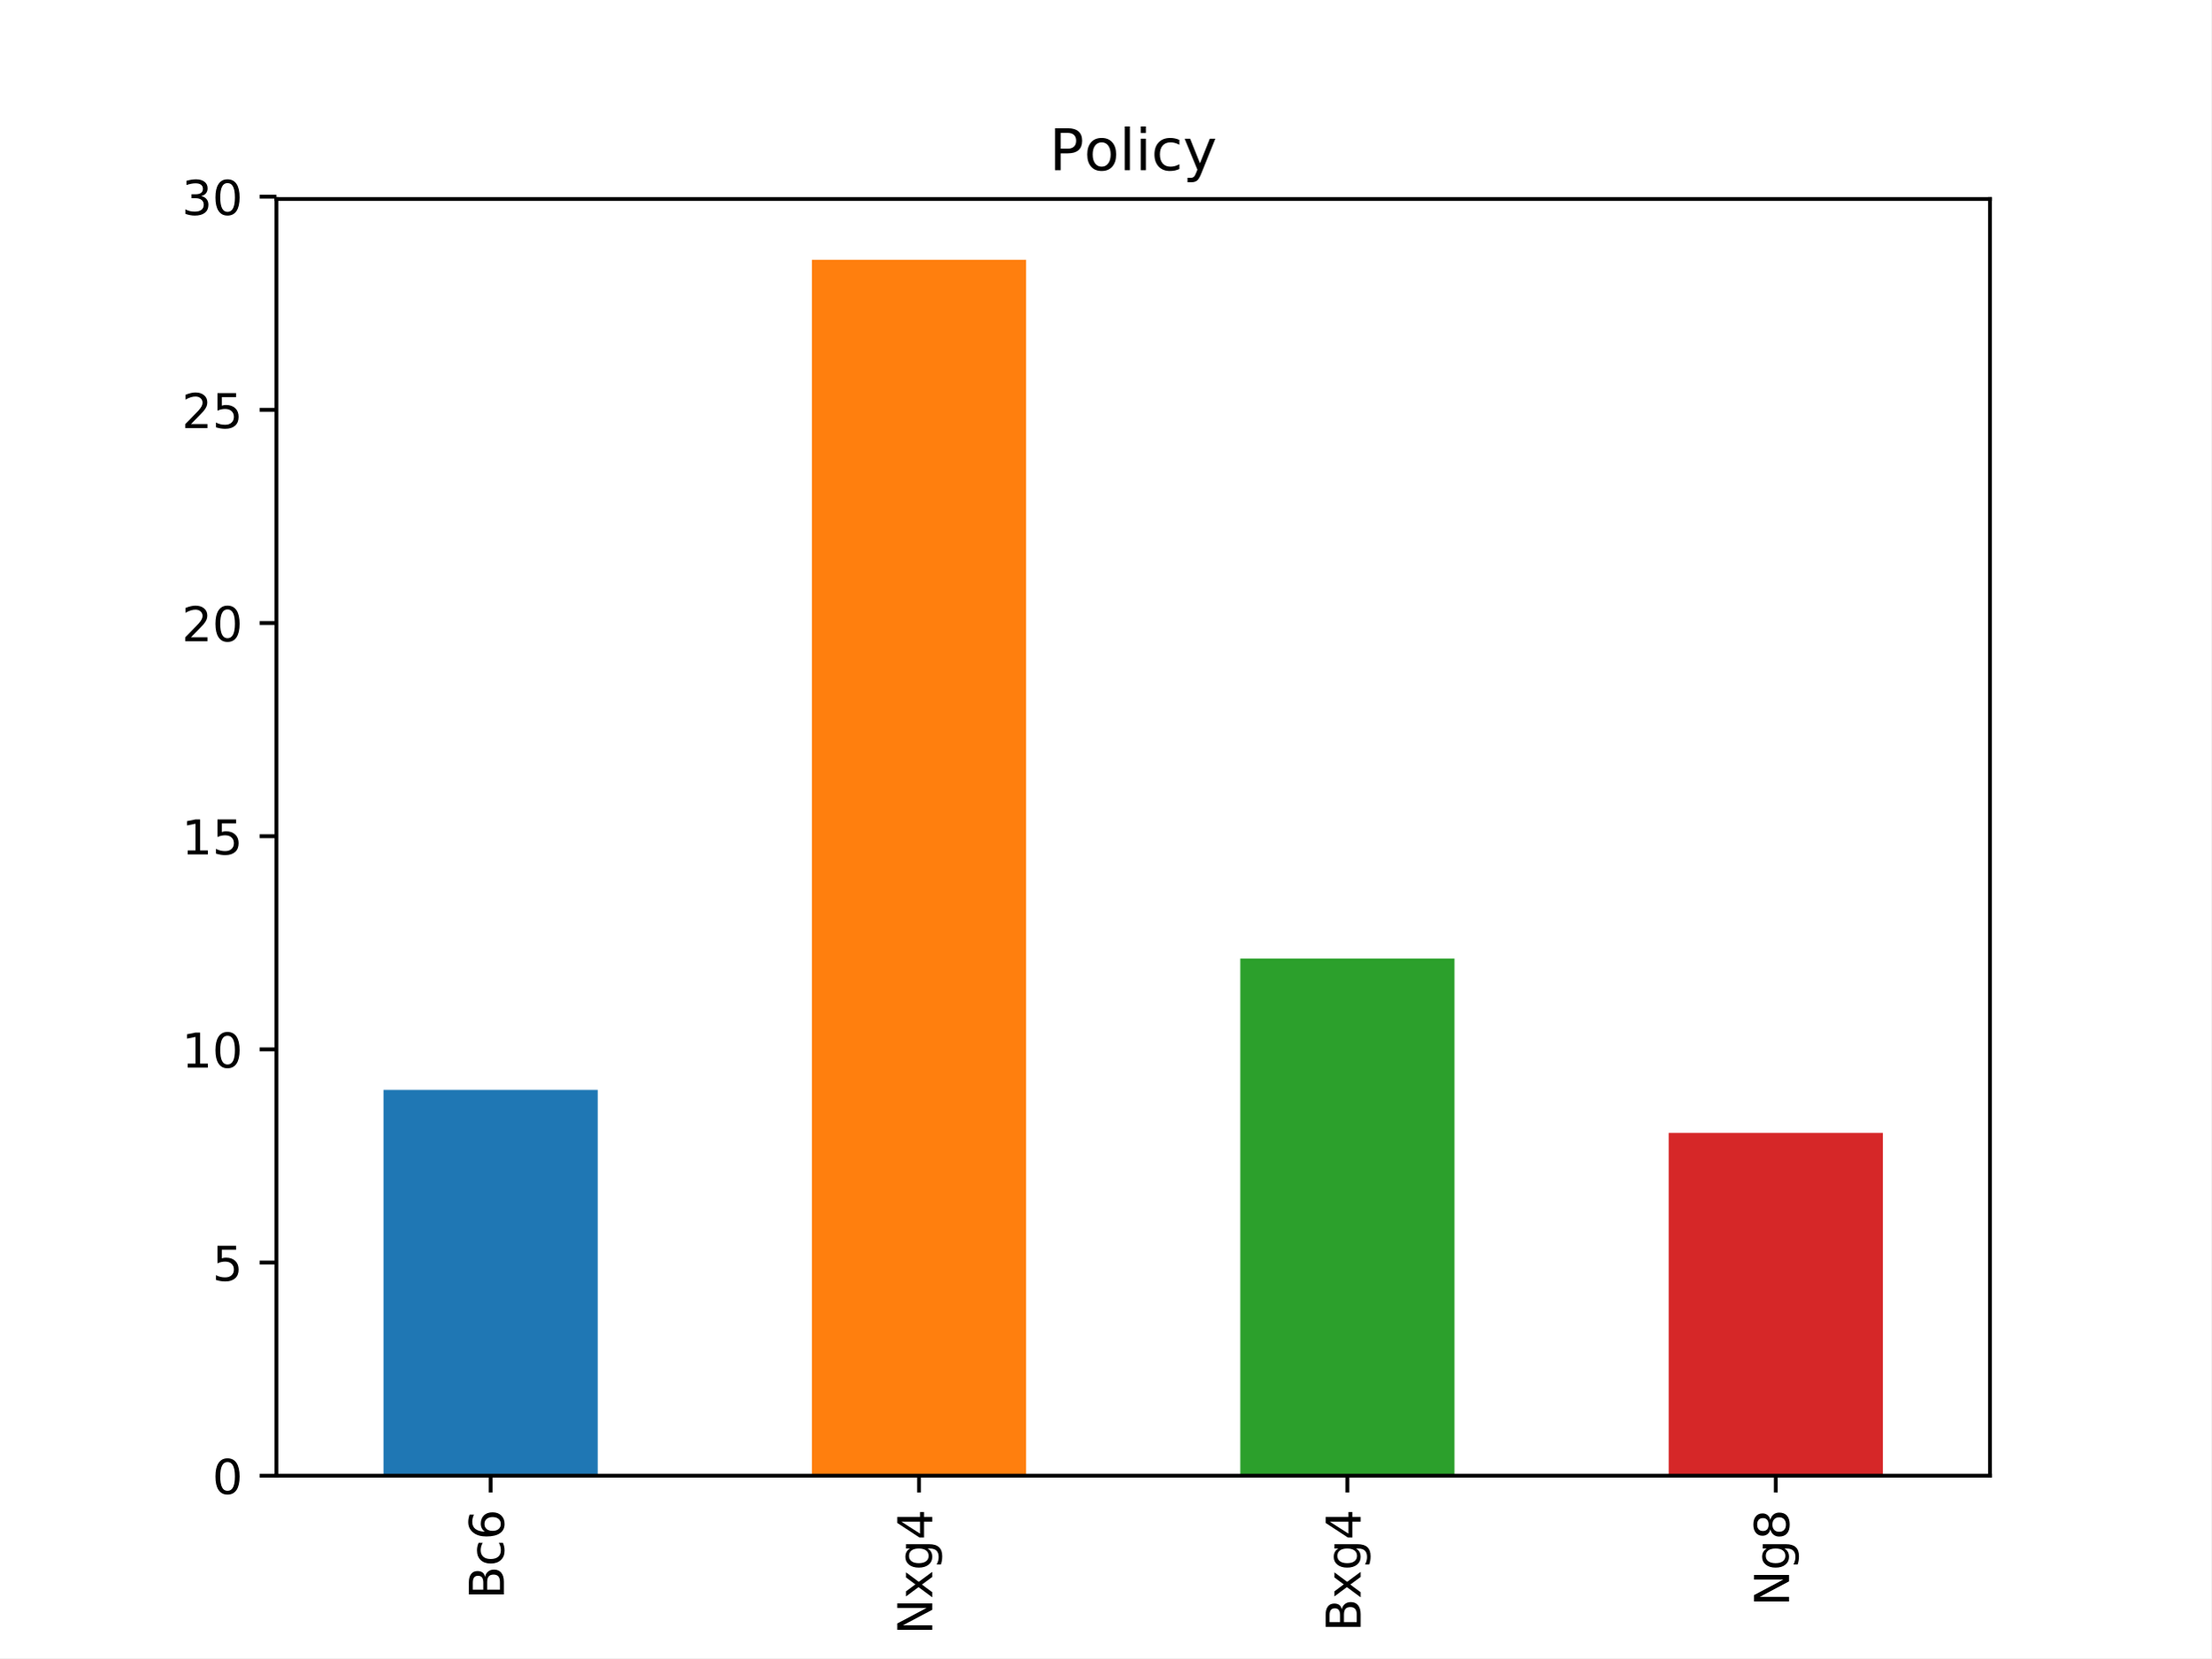
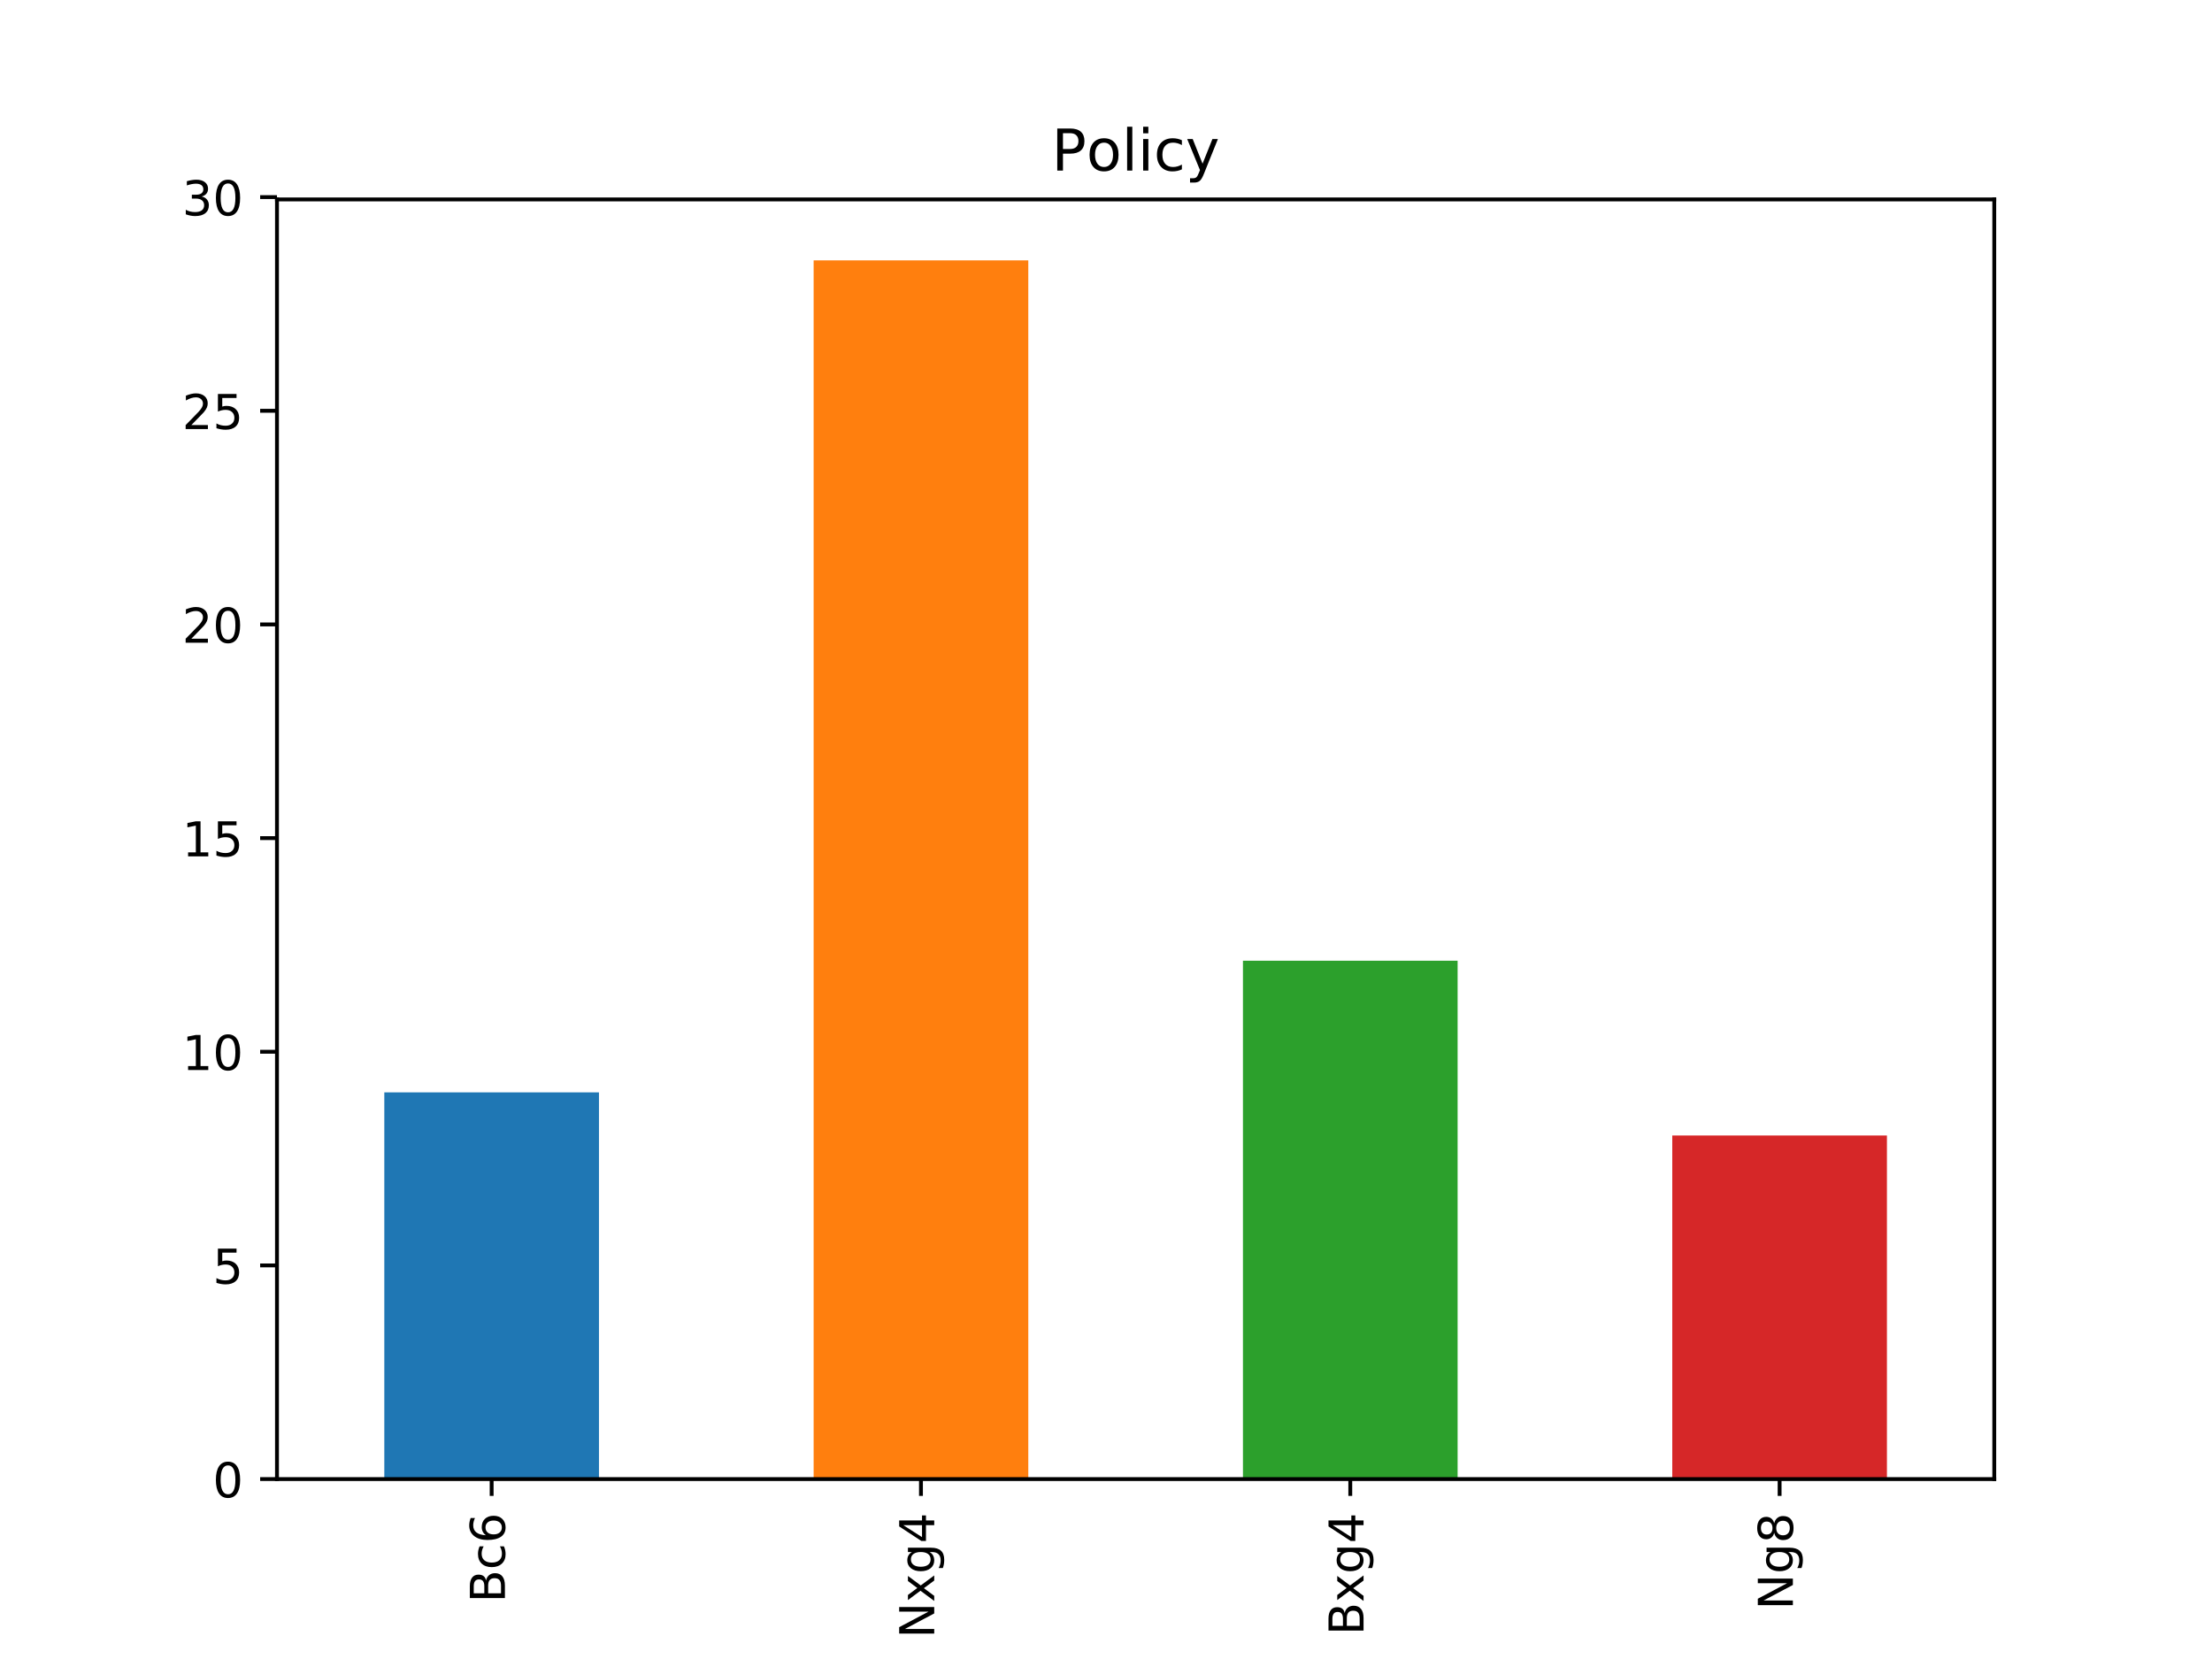
- <svg xmlns="http://www.w3.org/2000/svg" xmlns:xlink="http://www.w3.org/1999/xlink" height="345.6pt" version="1.1" viewBox="0 0 460.8 345.6" width="460.8pt">
+ <svg xmlns="http://www.w3.org/2000/svg" xmlns:xlink="http://www.w3.org/1999/xlink" height="345pt" version="1.1" viewBox="0 0 460 345" width="460pt">
  <defs>
    <style type="text/css">
*{stroke-linecap:butt;stroke-linejoin:round;}
  </style>
  </defs>
  <g id="figure_1">
    <g id="patch_1">
      <path d="M 0 345.6  L 460.8 345.6  L 460.8 0  L 0 0  z " style="fill:#ffffff;" />
    </g>
    <g id="axes_1">
      <g id="patch_2">
        <path d="M 57.6 307.584  L 414.72 307.584  L 414.72 41.472  L 57.6 41.472  z " style="fill:#ffffff;" />
      </g>
      <g id="patch_3">
-         <path clip-path="url(#p9d8542127d)" d="M 79.92 307.584  L 124.56 307.584  L 124.56 227.162  L 79.92 227.162  z " style="fill:#1f77b4;" />
+         <path clip-path="url(#pa2ede1d045)" d="M 79.92 307.584  L 124.56 307.584  L 124.56 227.162  L 79.92 227.162  z " style="fill:#1f77b4;" />
      </g>
      <g id="patch_4">
-         <path clip-path="url(#p9d8542127d)" d="M 169.2 307.584  L 213.84 307.584  L 213.84 54.144  L 169.2 54.144  z " style="fill:#ff7f0e;" />
+         <path clip-path="url(#pa2ede1d045)" d="M 169.2 307.584  L 213.84 307.584  L 213.84 54.144  L 169.2 54.144  z " style="fill:#ff7f0e;" />
      </g>
      <g id="patch_5">
-         <path clip-path="url(#p9d8542127d)" d="M 258.48 307.584  L 303.12 307.584  L 303.12 199.792  L 258.48 199.792  z " style="fill:#2ca02c;" />
+         <path clip-path="url(#pa2ede1d045)" d="M 258.48 307.584  L 303.12 307.584  L 303.12 199.792  L 258.48 199.792  z " style="fill:#2ca02c;" />
      </g>
      <g id="patch_6">
-         <path clip-path="url(#p9d8542127d)" d="M 347.76 307.584  L 392.4 307.584  L 392.4 236.137  L 347.76 236.137  z " style="fill:#d62728;" />
+         <path clip-path="url(#pa2ede1d045)" d="M 347.76 307.584  L 392.4 307.584  L 392.4 236.137  L 347.76 236.137  z " style="fill:#d62728;" />
      </g>
      <g id="matplotlib.axis_1">
        <g id="xtick_1">
          <g id="line2d_1">
            <defs>
-               <path d="M 0 0  L 0 3.5  " id="m10e6fa13fd" style="stroke:#000000;stroke-width:0.8;" />
-             </defs>
-             <g>
-               <use style="stroke:#000000;stroke-width:0.8;" x="102.24" xlink:href="#m10e6fa13fd" y="307.584" />
+               <path d="M 0 0  L 0 3.5  " id="mced7e9c752" style="stroke:#000000;stroke-width:0.8;" />
+             </defs>
+             <g>
+               <use style="stroke:#000000;stroke-width:0.8;" x="102.24" xlink:href="#mced7e9c752" y="307.584" />
            </g>
          </g>
          <g id="text_1">
            <defs>
-               <path d="M 19.672 34.812  L 19.672 8.109  L 35.5 8.109  Q 43.453 8.109 47.281 11.406  Q 51.125 14.703 51.125 21.484  Q 51.125 28.328 47.281 31.562  Q 43.453 34.812 35.5 34.812  z M 19.672 64.797  L 19.672 42.828  L 34.281 42.828  Q 41.5 42.828 45.031 45.531  Q 48.578 48.25 48.578 53.812  Q 48.578 59.328 45.031 62.062  Q 41.5 64.797 34.281 64.797  z M 9.812 72.906  L 35.016 72.906  Q 46.297 72.906 52.391 68.219  Q 58.5 63.531 58.5 54.891  Q 58.5 48.188 55.375 44.234  Q 52.25 40.281 46.188 39.312  Q 53.469 37.75 57.5 32.781  Q 61.531 27.828 61.531 20.406  Q 61.531 10.641 54.891 5.312  Q 48.25 0 35.984 0  L 9.812 0  z " id="DejaVuSans-66" />
-               <path d="M 48.781 52.594  L 48.781 44.188  Q 44.969 46.297 41.141 47.344  Q 37.312 48.391 33.406 48.391  Q 24.656 48.391 19.812 42.844  Q 14.984 37.312 14.984 27.297  Q 14.984 17.281 19.812 11.734  Q 24.656 6.203 33.406 6.203  Q 37.312 6.203 41.141 7.25  Q 44.969 8.297 48.781 10.406  L 48.781 2.094  Q 45.016 0.344 40.984 -0.531  Q 36.969 -1.422 32.422 -1.422  Q 20.062 -1.422 12.781 6.344  Q 5.516 14.109 5.516 27.297  Q 5.516 40.672 12.859 48.328  Q 20.219 56 33.016 56  Q 37.156 56 41.109 55.141  Q 45.062 54.297 48.781 52.594  z " id="DejaVuSans-99" />
-               <path d="M 33.016 40.375  Q 26.375 40.375 22.484 35.828  Q 18.609 31.297 18.609 23.391  Q 18.609 15.531 22.484 10.953  Q 26.375 6.391 33.016 6.391  Q 39.656 6.391 43.531 10.953  Q 47.406 15.531 47.406 23.391  Q 47.406 31.297 43.531 35.828  Q 39.656 40.375 33.016 40.375  z M 52.594 71.297  L 52.594 62.312  Q 48.875 64.062 45.094 64.984  Q 41.312 65.922 37.594 65.922  Q 27.828 65.922 22.672 59.328  Q 17.531 52.734 16.797 39.406  Q 19.672 43.656 24.016 45.922  Q 28.375 48.188 33.594 48.188  Q 44.578 48.188 50.953 41.516  Q 57.328 34.859 57.328 23.391  Q 57.328 12.156 50.688 5.359  Q 44.047 -1.422 33.016 -1.422  Q 20.359 -1.422 13.672 8.266  Q 6.984 17.969 6.984 36.375  Q 6.984 53.656 15.188 63.938  Q 23.391 74.219 37.203 74.219  Q 40.922 74.219 44.703 73.484  Q 48.484 72.75 52.594 71.297  z " id="DejaVuSans-54" />
+               <path d="M 19.672 34.812  L 19.672 8.109  L 35.5 8.109  Q 43.453 8.109 47.281 11.406  Q 51.125 14.703 51.125 21.484  Q 51.125 28.328 47.281 31.562  Q 43.453 34.812 35.5 34.812  z M 19.672 64.797  L 19.672 42.828  L 34.281 42.828  Q 41.5 42.828 45.031 45.531  Q 48.578 48.25 48.578 53.812  Q 48.578 59.328 45.031 62.062  Q 41.5 64.797 34.281 64.797  z M 9.812 72.906  L 35.016 72.906  Q 46.297 72.906 52.391 68.219  Q 58.5 63.531 58.5 54.891  Q 58.5 48.188 55.375 44.234  Q 52.25 40.281 46.188 39.312  Q 53.469 37.75 57.5 32.781  Q 61.531 27.828 61.531 20.406  Q 61.531 10.641 54.891 5.312  Q 48.25 0 35.984 0  L 9.812 0  z " id="DejaVuSans-42" />
+               <path d="M 48.781 52.594  L 48.781 44.188  Q 44.969 46.297 41.141 47.344  Q 37.312 48.391 33.406 48.391  Q 24.656 48.391 19.812 42.844  Q 14.984 37.312 14.984 27.297  Q 14.984 17.281 19.812 11.734  Q 24.656 6.203 33.406 6.203  Q 37.312 6.203 41.141 7.25  Q 44.969 8.297 48.781 10.406  L 48.781 2.094  Q 45.016 0.344 40.984 -0.531  Q 36.969 -1.422 32.422 -1.422  Q 20.062 -1.422 12.781 6.344  Q 5.516 14.109 5.516 27.297  Q 5.516 40.672 12.859 48.328  Q 20.219 56 33.016 56  Q 37.156 56 41.109 55.141  Q 45.062 54.297 48.781 52.594  z " id="DejaVuSans-63" />
+               <path d="M 33.016 40.375  Q 26.375 40.375 22.484 35.828  Q 18.609 31.297 18.609 23.391  Q 18.609 15.531 22.484 10.953  Q 26.375 6.391 33.016 6.391  Q 39.656 6.391 43.531 10.953  Q 47.406 15.531 47.406 23.391  Q 47.406 31.297 43.531 35.828  Q 39.656 40.375 33.016 40.375  z M 52.594 71.297  L 52.594 62.312  Q 48.875 64.062 45.094 64.984  Q 41.312 65.922 37.594 65.922  Q 27.828 65.922 22.672 59.328  Q 17.531 52.734 16.797 39.406  Q 19.672 43.656 24.016 45.922  Q 28.375 48.188 33.594 48.188  Q 44.578 48.188 50.953 41.516  Q 57.328 34.859 57.328 23.391  Q 57.328 12.156 50.688 5.359  Q 44.047 -1.422 33.016 -1.422  Q 20.359 -1.422 13.672 8.266  Q 6.984 17.969 6.984 36.375  Q 6.984 53.656 15.188 63.938  Q 23.391 74.219 37.203 74.219  Q 40.922 74.219 44.703 73.484  Q 48.484 72.75 52.594 71.297  z " id="DejaVuSans-36" />
            </defs>
            <g transform="translate(104.9994 333.3059)rotate(-90)scale(0.1 -0.1)">
-               <use xlink:href="#DejaVuSans-66" />
-               <use x="68.604" xlink:href="#DejaVuSans-99" />
-               <use x="123.584" xlink:href="#DejaVuSans-54" />
+               <use xlink:href="#DejaVuSans-42" />
+               <use x="68.604" xlink:href="#DejaVuSans-63" />
+               <use x="123.584" xlink:href="#DejaVuSans-36" />
            </g>
          </g>
        </g>
        <g id="xtick_2">
          <g id="line2d_2">
            <g>
-               <use style="stroke:#000000;stroke-width:0.8;" x="191.52" xlink:href="#m10e6fa13fd" y="307.584" />
+               <use style="stroke:#000000;stroke-width:0.8;" x="191.52" xlink:href="#mced7e9c752" y="307.584" />
            </g>
          </g>
          <g id="text_2">
            <defs>
-               <path d="M 9.812 72.906  L 23.094 72.906  L 55.422 11.922  L 55.422 72.906  L 64.984 72.906  L 64.984 0  L 51.703 0  L 19.391 60.984  L 19.391 0  L 9.812 0  z " id="DejaVuSans-78" />
-               <path d="M 54.891 54.688  L 35.109 28.078  L 55.906 0  L 45.312 0  L 29.391 21.484  L 13.484 0  L 2.875 0  L 24.125 28.609  L 4.688 54.688  L 15.281 54.688  L 29.781 35.203  L 44.281 54.688  z " id="DejaVuSans-120" />
-               <path d="M 45.406 27.984  Q 45.406 37.75 41.375 43.109  Q 37.359 48.484 30.078 48.484  Q 22.859 48.484 18.828 43.109  Q 14.797 37.75 14.797 27.984  Q 14.797 18.266 18.828 12.891  Q 22.859 7.516 30.078 7.516  Q 37.359 7.516 41.375 12.891  Q 45.406 18.266 45.406 27.984  z M 54.391 6.781  Q 54.391 -7.172 48.188 -13.984  Q 42 -20.797 29.203 -20.797  Q 24.469 -20.797 20.266 -20.094  Q 16.062 -19.391 12.109 -17.922  L 12.109 -9.188  Q 16.062 -11.328 19.922 -12.344  Q 23.781 -13.375 27.781 -13.375  Q 36.625 -13.375 41.016 -8.766  Q 45.406 -4.156 45.406 5.172  L 45.406 9.625  Q 42.625 4.781 38.281 2.391  Q 33.938 0 27.875 0  Q 17.828 0 11.672 7.656  Q 5.516 15.328 5.516 27.984  Q 5.516 40.672 11.672 48.328  Q 17.828 56 27.875 56  Q 33.938 56 38.281 53.609  Q 42.625 51.219 45.406 46.391  L 45.406 54.688  L 54.391 54.688  z " id="DejaVuSans-103" />
-               <path d="M 37.797 64.312  L 12.891 25.391  L 37.797 25.391  z M 35.203 72.906  L 47.609 72.906  L 47.609 25.391  L 58.016 25.391  L 58.016 17.188  L 47.609 17.188  L 47.609 0  L 37.797 0  L 37.797 17.188  L 4.891 17.188  L 4.891 26.703  z " id="DejaVuSans-52" />
+               <path d="M 9.812 72.906  L 23.094 72.906  L 55.422 11.922  L 55.422 72.906  L 64.984 72.906  L 64.984 0  L 51.703 0  L 19.391 60.984  L 19.391 0  L 9.812 0  z " id="DejaVuSans-4e" />
+               <path d="M 54.891 54.688  L 35.109 28.078  L 55.906 0  L 45.312 0  L 29.391 21.484  L 13.484 0  L 2.875 0  L 24.125 28.609  L 4.688 54.688  L 15.281 54.688  L 29.781 35.203  L 44.281 54.688  z " id="DejaVuSans-78" />
+               <path d="M 45.406 27.984  Q 45.406 37.75 41.375 43.109  Q 37.359 48.484 30.078 48.484  Q 22.859 48.484 18.828 43.109  Q 14.797 37.75 14.797 27.984  Q 14.797 18.266 18.828 12.891  Q 22.859 7.516 30.078 7.516  Q 37.359 7.516 41.375 12.891  Q 45.406 18.266 45.406 27.984  z M 54.391 6.781  Q 54.391 -7.172 48.188 -13.984  Q 42 -20.797 29.203 -20.797  Q 24.469 -20.797 20.266 -20.094  Q 16.062 -19.391 12.109 -17.922  L 12.109 -9.188  Q 16.062 -11.328 19.922 -12.344  Q 23.781 -13.375 27.781 -13.375  Q 36.625 -13.375 41.016 -8.766  Q 45.406 -4.156 45.406 5.172  L 45.406 9.625  Q 42.625 4.781 38.281 2.391  Q 33.938 0 27.875 0  Q 17.828 0 11.672 7.656  Q 5.516 15.328 5.516 27.984  Q 5.516 40.672 11.672 48.328  Q 17.828 56 27.875 56  Q 33.938 56 38.281 53.609  Q 42.625 51.219 45.406 46.391  L 45.406 54.688  L 54.391 54.688  z " id="DejaVuSans-67" />
+               <path d="M 37.797 64.312  L 12.891 25.391  L 37.797 25.391  z M 35.203 72.906  L 47.609 72.906  L 47.609 25.391  L 58.016 25.391  L 58.016 17.188  L 47.609 17.188  L 47.609 0  L 37.797 0  L 37.797 17.188  L 4.891 17.188  L 4.891 26.703  z " id="DejaVuSans-34" />
            </defs>
            <g transform="translate(194.2794 340.6949)rotate(-90)scale(0.1 -0.1)">
-               <use xlink:href="#DejaVuSans-78" />
-               <use x="74.805" xlink:href="#DejaVuSans-120" />
-               <use x="133.984" xlink:href="#DejaVuSans-103" />
-               <use x="197.461" xlink:href="#DejaVuSans-52" />
+               <use xlink:href="#DejaVuSans-4e" />
+               <use x="74.805" xlink:href="#DejaVuSans-78" />
+               <use x="133.984" xlink:href="#DejaVuSans-67" />
+               <use x="197.461" xlink:href="#DejaVuSans-34" />
            </g>
          </g>
        </g>
        <g id="xtick_3">
          <g id="line2d_3">
            <g>
-               <use style="stroke:#000000;stroke-width:0.8;" x="280.8" xlink:href="#m10e6fa13fd" y="307.584" />
+               <use style="stroke:#000000;stroke-width:0.8;" x="280.8" xlink:href="#mced7e9c752" y="307.584" />
            </g>
          </g>
          <g id="text_3">
            <g transform="translate(283.5594 340.0746)rotate(-90)scale(0.1 -0.1)">
-               <use xlink:href="#DejaVuSans-66" />
-               <use x="68.604" xlink:href="#DejaVuSans-120" />
-               <use x="127.783" xlink:href="#DejaVuSans-103" />
-               <use x="191.26" xlink:href="#DejaVuSans-52" />
+               <use xlink:href="#DejaVuSans-42" />
+               <use x="68.604" xlink:href="#DejaVuSans-78" />
+               <use x="127.783" xlink:href="#DejaVuSans-67" />
+               <use x="191.26" xlink:href="#DejaVuSans-34" />
            </g>
          </g>
        </g>
        <g id="xtick_4">
          <g id="line2d_4">
            <g>
-               <use style="stroke:#000000;stroke-width:0.8;" x="370.08" xlink:href="#m10e6fa13fd" y="307.584" />
+               <use style="stroke:#000000;stroke-width:0.8;" x="370.08" xlink:href="#mced7e9c752" y="307.584" />
            </g>
          </g>
          <g id="text_4">
            <defs>
-               <path d="M 31.781 34.625  Q 24.75 34.625 20.719 30.859  Q 16.703 27.094 16.703 20.516  Q 16.703 13.922 20.719 10.156  Q 24.75 6.391 31.781 6.391  Q 38.812 6.391 42.859 10.172  Q 46.922 13.969 46.922 20.516  Q 46.922 27.094 42.891 30.859  Q 38.875 34.625 31.781 34.625  z M 21.922 38.812  Q 15.578 40.375 12.031 44.719  Q 8.5 49.078 8.5 55.328  Q 8.5 64.062 14.719 69.141  Q 20.953 74.219 31.781 74.219  Q 42.672 74.219 48.875 69.141  Q 55.078 64.062 55.078 55.328  Q 55.078 49.078 51.531 44.719  Q 48 40.375 41.703 38.812  Q 48.828 37.156 52.797 32.312  Q 56.781 27.484 56.781 20.516  Q 56.781 9.906 50.312 4.234  Q 43.844 -1.422 31.781 -1.422  Q 19.734 -1.422 13.25 4.234  Q 6.781 9.906 6.781 20.516  Q 6.781 27.484 10.781 32.312  Q 14.797 37.156 21.922 38.812  z M 18.312 54.391  Q 18.312 48.734 21.844 45.562  Q 25.391 42.391 31.781 42.391  Q 38.141 42.391 41.719 45.562  Q 45.312 48.734 45.312 54.391  Q 45.312 60.062 41.719 63.234  Q 38.141 66.406 31.781 66.406  Q 25.391 66.406 21.844 63.234  Q 18.312 60.062 18.312 54.391  z " id="DejaVuSans-56" />
+               <path d="M 31.781 34.625  Q 24.75 34.625 20.719 30.859  Q 16.703 27.094 16.703 20.516  Q 16.703 13.922 20.719 10.156  Q 24.75 6.391 31.781 6.391  Q 38.812 6.391 42.859 10.172  Q 46.922 13.969 46.922 20.516  Q 46.922 27.094 42.891 30.859  Q 38.875 34.625 31.781 34.625  z M 21.922 38.812  Q 15.578 40.375 12.031 44.719  Q 8.5 49.078 8.5 55.328  Q 8.5 64.062 14.719 69.141  Q 20.953 74.219 31.781 74.219  Q 42.672 74.219 48.875 69.141  Q 55.078 64.062 55.078 55.328  Q 55.078 49.078 51.531 44.719  Q 48 40.375 41.703 38.812  Q 48.828 37.156 52.797 32.312  Q 56.781 27.484 56.781 20.516  Q 56.781 9.906 50.312 4.234  Q 43.844 -1.422 31.781 -1.422  Q 19.734 -1.422 13.25 4.234  Q 6.781 9.906 6.781 20.516  Q 6.781 27.484 10.781 32.312  Q 14.797 37.156 21.922 38.812  z M 18.312 54.391  Q 18.312 48.734 21.844 45.562  Q 25.391 42.391 31.781 42.391  Q 38.141 42.391 41.719 45.562  Q 45.312 48.734 45.312 54.391  Q 45.312 60.062 41.719 63.234  Q 38.141 66.406 31.781 66.406  Q 25.391 66.406 21.844 63.234  Q 18.312 60.062 18.312 54.391  z " id="DejaVuSans-38" />
            </defs>
            <g transform="translate(372.8394 334.7762)rotate(-90)scale(0.1 -0.1)">
-               <use xlink:href="#DejaVuSans-78" />
-               <use x="74.805" xlink:href="#DejaVuSans-103" />
-               <use x="138.281" xlink:href="#DejaVuSans-56" />
+               <use xlink:href="#DejaVuSans-4e" />
+               <use x="74.805" xlink:href="#DejaVuSans-67" />
+               <use x="138.281" xlink:href="#DejaVuSans-38" />
            </g>
          </g>
        </g>
      </g>
      <g id="matplotlib.axis_2">
        <g id="ytick_1">
          <g id="line2d_5">
            <defs>
-               <path d="M 0 0  L -3.5 0  " id="m2699bb6259" style="stroke:#000000;stroke-width:0.8;" />
-             </defs>
-             <g>
-               <use style="stroke:#000000;stroke-width:0.8;" x="57.6" xlink:href="#m2699bb6259" y="307.584" />
+               <path d="M 0 0  L -3.5 0  " id="md7c1cdcb68" style="stroke:#000000;stroke-width:0.8;" />
+             </defs>
+             <g>
+               <use style="stroke:#000000;stroke-width:0.8;" x="57.6" xlink:href="#md7c1cdcb68" y="307.584" />
            </g>
          </g>
          <g id="text_5">
            <defs>
-               <path d="M 31.781 66.406  Q 24.172 66.406 20.328 58.906  Q 16.5 51.422 16.5 36.375  Q 16.5 21.391 20.328 13.891  Q 24.172 6.391 31.781 6.391  Q 39.453 6.391 43.281 13.891  Q 47.125 21.391 47.125 36.375  Q 47.125 51.422 43.281 58.906  Q 39.453 66.406 31.781 66.406  z M 31.781 74.219  Q 44.047 74.219 50.516 64.516  Q 56.984 54.828 56.984 36.375  Q 56.984 17.969 50.516 8.266  Q 44.047 -1.422 31.781 -1.422  Q 19.531 -1.422 13.062 8.266  Q 6.594 17.969 6.594 36.375  Q 6.594 54.828 13.062 64.516  Q 19.531 74.219 31.781 74.219  z " id="DejaVuSans-48" />
+               <path d="M 31.781 66.406  Q 24.172 66.406 20.328 58.906  Q 16.5 51.422 16.5 36.375  Q 16.5 21.391 20.328 13.891  Q 24.172 6.391 31.781 6.391  Q 39.453 6.391 43.281 13.891  Q 47.125 21.391 47.125 36.375  Q 47.125 51.422 43.281 58.906  Q 39.453 66.406 31.781 66.406  z M 31.781 74.219  Q 44.047 74.219 50.516 64.516  Q 56.984 54.828 56.984 36.375  Q 56.984 17.969 50.516 8.266  Q 44.047 -1.422 31.781 -1.422  Q 19.531 -1.422 13.062 8.266  Q 6.594 17.969 6.594 36.375  Q 6.594 54.828 13.062 64.516  Q 19.531 74.219 31.781 74.219  z " id="DejaVuSans-30" />
            </defs>
            <g transform="translate(44.2375 311.3832)scale(0.1 -0.1)">
-               <use xlink:href="#DejaVuSans-48" />
+               <use xlink:href="#DejaVuSans-30" />
            </g>
          </g>
        </g>
        <g id="ytick_2">
          <g id="line2d_6">
            <g>
-               <use style="stroke:#000000;stroke-width:0.8;" x="57.6" xlink:href="#m2699bb6259" y="263.152" />
+               <use style="stroke:#000000;stroke-width:0.8;" x="57.6" xlink:href="#md7c1cdcb68" y="263.152" />
            </g>
          </g>
          <g id="text_6">
            <defs>
-               <path d="M 10.797 72.906  L 49.516 72.906  L 49.516 64.594  L 19.828 64.594  L 19.828 46.734  Q 21.969 47.469 24.109 47.828  Q 26.266 48.188 28.422 48.188  Q 40.625 48.188 47.75 41.5  Q 54.891 34.812 54.891 23.391  Q 54.891 11.625 47.562 5.094  Q 40.234 -1.422 26.906 -1.422  Q 22.312 -1.422 17.547 -0.641  Q 12.797 0.141 7.719 1.703  L 7.719 11.625  Q 12.109 9.234 16.797 8.062  Q 21.484 6.891 26.703 6.891  Q 35.156 6.891 40.078 11.328  Q 45.016 15.766 45.016 23.391  Q 45.016 31 40.078 35.438  Q 35.156 39.891 26.703 39.891  Q 22.75 39.891 18.812 39.016  Q 14.891 38.141 10.797 36.281  z " id="DejaVuSans-53" />
+               <path d="M 10.797 72.906  L 49.516 72.906  L 49.516 64.594  L 19.828 64.594  L 19.828 46.734  Q 21.969 47.469 24.109 47.828  Q 26.266 48.188 28.422 48.188  Q 40.625 48.188 47.75 41.5  Q 54.891 34.812 54.891 23.391  Q 54.891 11.625 47.562 5.094  Q 40.234 -1.422 26.906 -1.422  Q 22.312 -1.422 17.547 -0.641  Q 12.797 0.141 7.719 1.703  L 7.719 11.625  Q 12.109 9.234 16.797 8.062  Q 21.484 6.891 26.703 6.891  Q 35.156 6.891 40.078 11.328  Q 45.016 15.766 45.016 23.391  Q 45.016 31 40.078 35.438  Q 35.156 39.891 26.703 39.891  Q 22.75 39.891 18.812 39.016  Q 14.891 38.141 10.797 36.281  z " id="DejaVuSans-35" />
            </defs>
            <g transform="translate(44.2375 266.9512)scale(0.1 -0.1)">
-               <use xlink:href="#DejaVuSans-53" />
+               <use xlink:href="#DejaVuSans-35" />
            </g>
          </g>
        </g>
        <g id="ytick_3">
          <g id="line2d_7">
            <g>
-               <use style="stroke:#000000;stroke-width:0.8;" x="57.6" xlink:href="#m2699bb6259" y="218.72" />
+               <use style="stroke:#000000;stroke-width:0.8;" x="57.6" xlink:href="#md7c1cdcb68" y="218.72" />
            </g>
          </g>
          <g id="text_7">
            <defs>
-               <path d="M 12.406 8.297  L 28.516 8.297  L 28.516 63.922  L 10.984 60.406  L 10.984 69.391  L 28.422 72.906  L 38.281 72.906  L 38.281 8.297  L 54.391 8.297  L 54.391 0  L 12.406 0  z " id="DejaVuSans-49" />
+               <path d="M 12.406 8.297  L 28.516 8.297  L 28.516 63.922  L 10.984 60.406  L 10.984 69.391  L 28.422 72.906  L 38.281 72.906  L 38.281 8.297  L 54.391 8.297  L 54.391 0  L 12.406 0  z " id="DejaVuSans-31" />
            </defs>
            <g transform="translate(37.875 222.5193)scale(0.1 -0.1)">
-               <use xlink:href="#DejaVuSans-49" />
-               <use x="63.623" xlink:href="#DejaVuSans-48" />
+               <use xlink:href="#DejaVuSans-31" />
+               <use x="63.623" xlink:href="#DejaVuSans-30" />
            </g>
          </g>
        </g>
        <g id="ytick_4">
          <g id="line2d_8">
            <g>
-               <use style="stroke:#000000;stroke-width:0.8;" x="57.6" xlink:href="#m2699bb6259" y="174.288" />
+               <use style="stroke:#000000;stroke-width:0.8;" x="57.6" xlink:href="#md7c1cdcb68" y="174.288" />
            </g>
          </g>
          <g id="text_8">
            <g transform="translate(37.875 178.0873)scale(0.1 -0.1)">
-               <use xlink:href="#DejaVuSans-49" />
-               <use x="63.623" xlink:href="#DejaVuSans-53" />
+               <use xlink:href="#DejaVuSans-31" />
+               <use x="63.623" xlink:href="#DejaVuSans-35" />
            </g>
          </g>
        </g>
        <g id="ytick_5">
          <g id="line2d_9">
            <g>
-               <use style="stroke:#000000;stroke-width:0.8;" x="57.6" xlink:href="#m2699bb6259" y="129.856" />
+               <use style="stroke:#000000;stroke-width:0.8;" x="57.6" xlink:href="#md7c1cdcb68" y="129.856" />
            </g>
          </g>
          <g id="text_9">
            <defs>
-               <path d="M 19.188 8.297  L 53.609 8.297  L 53.609 0  L 7.328 0  L 7.328 8.297  Q 12.938 14.109 22.625 23.891  Q 32.328 33.688 34.812 36.531  Q 39.547 41.844 41.422 45.531  Q 43.312 49.219 43.312 52.781  Q 43.312 58.594 39.234 62.25  Q 35.156 65.922 28.609 65.922  Q 23.969 65.922 18.812 64.312  Q 13.672 62.703 7.812 59.422  L 7.812 69.391  Q 13.766 71.781 18.938 73  Q 24.125 74.219 28.422 74.219  Q 39.75 74.219 46.484 68.547  Q 53.219 62.891 53.219 53.422  Q 53.219 48.922 51.531 44.891  Q 49.859 40.875 45.406 35.406  Q 44.188 33.984 37.641 27.219  Q 31.109 20.453 19.188 8.297  z " id="DejaVuSans-50" />
+               <path d="M 19.188 8.297  L 53.609 8.297  L 53.609 0  L 7.328 0  L 7.328 8.297  Q 12.938 14.109 22.625 23.891  Q 32.328 33.688 34.812 36.531  Q 39.547 41.844 41.422 45.531  Q 43.312 49.219 43.312 52.781  Q 43.312 58.594 39.234 62.25  Q 35.156 65.922 28.609 65.922  Q 23.969 65.922 18.812 64.312  Q 13.672 62.703 7.812 59.422  L 7.812 69.391  Q 13.766 71.781 18.938 73  Q 24.125 74.219 28.422 74.219  Q 39.75 74.219 46.484 68.547  Q 53.219 62.891 53.219 53.422  Q 53.219 48.922 51.531 44.891  Q 49.859 40.875 45.406 35.406  Q 44.188 33.984 37.641 27.219  Q 31.109 20.453 19.188 8.297  z " id="DejaVuSans-32" />
            </defs>
            <g transform="translate(37.875 133.6553)scale(0.1 -0.1)">
-               <use xlink:href="#DejaVuSans-50" />
-               <use x="63.623" xlink:href="#DejaVuSans-48" />
+               <use xlink:href="#DejaVuSans-32" />
+               <use x="63.623" xlink:href="#DejaVuSans-30" />
            </g>
          </g>
        </g>
        <g id="ytick_6">
          <g id="line2d_10">
            <g>
-               <use style="stroke:#000000;stroke-width:0.8;" x="57.6" xlink:href="#m2699bb6259" y="85.424" />
+               <use style="stroke:#000000;stroke-width:0.8;" x="57.6" xlink:href="#md7c1cdcb68" y="85.424" />
            </g>
          </g>
          <g id="text_10">
            <g transform="translate(37.875 89.22333)scale(0.1 -0.1)">
-               <use xlink:href="#DejaVuSans-50" />
-               <use x="63.623" xlink:href="#DejaVuSans-53" />
+               <use xlink:href="#DejaVuSans-32" />
+               <use x="63.623" xlink:href="#DejaVuSans-35" />
            </g>
          </g>
        </g>
        <g id="ytick_7">
          <g id="line2d_11">
            <g>
-               <use style="stroke:#000000;stroke-width:0.8;" x="57.6" xlink:href="#m2699bb6259" y="40.992" />
+               <use style="stroke:#000000;stroke-width:0.8;" x="57.6" xlink:href="#md7c1cdcb68" y="40.992" />
            </g>
          </g>
          <g id="text_11">
            <defs>
-               <path d="M 40.578 39.312  Q 47.656 37.797 51.625 33  Q 55.609 28.219 55.609 21.188  Q 55.609 10.406 48.188 4.484  Q 40.766 -1.422 27.094 -1.422  Q 22.516 -1.422 17.656 -0.516  Q 12.797 0.391 7.625 2.203  L 7.625 11.719  Q 11.719 9.328 16.594 8.109  Q 21.484 6.891 26.812 6.891  Q 36.078 6.891 40.938 10.547  Q 45.797 14.203 45.797 21.188  Q 45.797 27.641 41.281 31.266  Q 36.766 34.906 28.719 34.906  L 20.219 34.906  L 20.219 43.016  L 29.109 43.016  Q 36.375 43.016 40.234 45.922  Q 44.094 48.828 44.094 54.297  Q 44.094 59.906 40.109 62.906  Q 36.141 65.922 28.719 65.922  Q 24.656 65.922 20.016 65.031  Q 15.375 64.156 9.812 62.312  L 9.812 71.094  Q 15.438 72.656 20.344 73.438  Q 25.25 74.219 29.594 74.219  Q 40.828 74.219 47.359 69.109  Q 53.906 64.016 53.906 55.328  Q 53.906 49.266 50.438 45.094  Q 46.969 40.922 40.578 39.312  z " id="DejaVuSans-51" />
+               <path d="M 40.578 39.312  Q 47.656 37.797 51.625 33  Q 55.609 28.219 55.609 21.188  Q 55.609 10.406 48.188 4.484  Q 40.766 -1.422 27.094 -1.422  Q 22.516 -1.422 17.656 -0.516  Q 12.797 0.391 7.625 2.203  L 7.625 11.719  Q 11.719 9.328 16.594 8.109  Q 21.484 6.891 26.812 6.891  Q 36.078 6.891 40.938 10.547  Q 45.797 14.203 45.797 21.188  Q 45.797 27.641 41.281 31.266  Q 36.766 34.906 28.719 34.906  L 20.219 34.906  L 20.219 43.016  L 29.109 43.016  Q 36.375 43.016 40.234 45.922  Q 44.094 48.828 44.094 54.297  Q 44.094 59.906 40.109 62.906  Q 36.141 65.922 28.719 65.922  Q 24.656 65.922 20.016 65.031  Q 15.375 64.156 9.812 62.312  L 9.812 71.094  Q 15.438 72.656 20.344 73.438  Q 25.25 74.219 29.594 74.219  Q 40.828 74.219 47.359 69.109  Q 53.906 64.016 53.906 55.328  Q 53.906 49.266 50.438 45.094  Q 46.969 40.922 40.578 39.312  z " id="DejaVuSans-33" />
            </defs>
            <g transform="translate(37.875 44.79135)scale(0.1 -0.1)">
-               <use xlink:href="#DejaVuSans-51" />
-               <use x="63.623" xlink:href="#DejaVuSans-48" />
+               <use xlink:href="#DejaVuSans-33" />
+               <use x="63.623" xlink:href="#DejaVuSans-30" />
            </g>
          </g>
        </g>
      </g>
      <g id="patch_7">
        <path d="M 57.6 307.584  L 57.6 41.472  " style="fill:none;stroke:#000000;stroke-linecap:square;stroke-linejoin:miter;stroke-width:0.8;" />
      </g>
      <g id="patch_8">
        <path d="M 414.72 307.584  L 414.72 41.472  " style="fill:none;stroke:#000000;stroke-linecap:square;stroke-linejoin:miter;stroke-width:0.8;" />
      </g>
      <g id="patch_9">
        <path d="M 57.6 307.584  L 414.72 307.584  " style="fill:none;stroke:#000000;stroke-linecap:square;stroke-linejoin:miter;stroke-width:0.8;" />
      </g>
      <g id="patch_10">
        <path d="M 57.6 41.472  L 414.72 41.472  " style="fill:none;stroke:#000000;stroke-linecap:square;stroke-linejoin:miter;stroke-width:0.8;" />
      </g>
      <g id="text_12">
        <defs>
-           <path d="M 19.672 64.797  L 19.672 37.406  L 32.078 37.406  Q 38.969 37.406 42.719 40.969  Q 46.484 44.531 46.484 51.125  Q 46.484 57.672 42.719 61.234  Q 38.969 64.797 32.078 64.797  z M 9.812 72.906  L 32.078 72.906  Q 44.344 72.906 50.609 67.359  Q 56.891 61.812 56.891 51.125  Q 56.891 40.328 50.609 34.812  Q 44.344 29.297 32.078 29.297  L 19.672 29.297  L 19.672 0  L 9.812 0  z " id="DejaVuSans-80" />
-           <path d="M 30.609 48.391  Q 23.391 48.391 19.188 42.75  Q 14.984 37.109 14.984 27.297  Q 14.984 17.484 19.156 11.844  Q 23.344 6.203 30.609 6.203  Q 37.797 6.203 41.984 11.859  Q 46.188 17.531 46.188 27.297  Q 46.188 37.016 41.984 42.703  Q 37.797 48.391 30.609 48.391  z M 30.609 56  Q 42.328 56 49.016 48.375  Q 55.719 40.766 55.719 27.297  Q 55.719 13.875 49.016 6.219  Q 42.328 -1.422 30.609 -1.422  Q 18.844 -1.422 12.172 6.219  Q 5.516 13.875 5.516 27.297  Q 5.516 40.766 12.172 48.375  Q 18.844 56 30.609 56  z " id="DejaVuSans-111" />
-           <path d="M 9.422 75.984  L 18.406 75.984  L 18.406 0  L 9.422 0  z " id="DejaVuSans-108" />
-           <path d="M 9.422 54.688  L 18.406 54.688  L 18.406 0  L 9.422 0  z M 9.422 75.984  L 18.406 75.984  L 18.406 64.594  L 9.422 64.594  z " id="DejaVuSans-105" />
-           <path d="M 32.172 -5.078  Q 28.375 -14.844 24.75 -17.812  Q 21.141 -20.797 15.094 -20.797  L 7.906 -20.797  L 7.906 -13.281  L 13.188 -13.281  Q 16.891 -13.281 18.938 -11.516  Q 21 -9.766 23.484 -3.219  L 25.094 0.875  L 2.984 54.688  L 12.5 54.688  L 29.594 11.922  L 46.688 54.688  L 56.203 54.688  z " id="DejaVuSans-121" />
+           <path d="M 19.672 64.797  L 19.672 37.406  L 32.078 37.406  Q 38.969 37.406 42.719 40.969  Q 46.484 44.531 46.484 51.125  Q 46.484 57.672 42.719 61.234  Q 38.969 64.797 32.078 64.797  z M 9.812 72.906  L 32.078 72.906  Q 44.344 72.906 50.609 67.359  Q 56.891 61.812 56.891 51.125  Q 56.891 40.328 50.609 34.812  Q 44.344 29.297 32.078 29.297  L 19.672 29.297  L 19.672 0  L 9.812 0  z " id="DejaVuSans-50" />
+           <path d="M 30.609 48.391  Q 23.391 48.391 19.188 42.75  Q 14.984 37.109 14.984 27.297  Q 14.984 17.484 19.156 11.844  Q 23.344 6.203 30.609 6.203  Q 37.797 6.203 41.984 11.859  Q 46.188 17.531 46.188 27.297  Q 46.188 37.016 41.984 42.703  Q 37.797 48.391 30.609 48.391  z M 30.609 56  Q 42.328 56 49.016 48.375  Q 55.719 40.766 55.719 27.297  Q 55.719 13.875 49.016 6.219  Q 42.328 -1.422 30.609 -1.422  Q 18.844 -1.422 12.172 6.219  Q 5.516 13.875 5.516 27.297  Q 5.516 40.766 12.172 48.375  Q 18.844 56 30.609 56  z " id="DejaVuSans-6f" />
+           <path d="M 9.422 75.984  L 18.406 75.984  L 18.406 0  L 9.422 0  z " id="DejaVuSans-6c" />
+           <path d="M 9.422 54.688  L 18.406 54.688  L 18.406 0  L 9.422 0  z M 9.422 75.984  L 18.406 75.984  L 18.406 64.594  L 9.422 64.594  z " id="DejaVuSans-69" />
+           <path d="M 32.172 -5.078  Q 28.375 -14.844 24.75 -17.812  Q 21.141 -20.797 15.094 -20.797  L 7.906 -20.797  L 7.906 -13.281  L 13.188 -13.281  Q 16.891 -13.281 18.938 -11.516  Q 21 -9.766 23.484 -3.219  L 25.094 0.875  L 2.984 54.688  L 12.5 54.688  L 29.594 11.922  L 46.688 54.688  L 56.203 54.688  z " id="DejaVuSans-79" />
        </defs>
        <g transform="translate(218.6897 35.472)scale(0.12 -0.12)">
-           <use xlink:href="#DejaVuSans-80" />
-           <use x="60.256" xlink:href="#DejaVuSans-111" />
-           <use x="121.438" xlink:href="#DejaVuSans-108" />
-           <use x="149.221" xlink:href="#DejaVuSans-105" />
-           <use x="177.004" xlink:href="#DejaVuSans-99" />
-           <use x="231.984" xlink:href="#DejaVuSans-121" />
+           <use xlink:href="#DejaVuSans-50" />
+           <use x="60.256" xlink:href="#DejaVuSans-6f" />
+           <use x="121.438" xlink:href="#DejaVuSans-6c" />
+           <use x="149.221" xlink:href="#DejaVuSans-69" />
+           <use x="177.004" xlink:href="#DejaVuSans-63" />
+           <use x="231.984" xlink:href="#DejaVuSans-79" />
        </g>
      </g>
    </g>
  </g>
  <defs>
-     <clipPath id="p9d8542127d">
+     <clipPath id="pa2ede1d045">
      <rect height="266.112" width="357.12" x="57.6" y="41.472" />
    </clipPath>
  </defs>
</svg>
